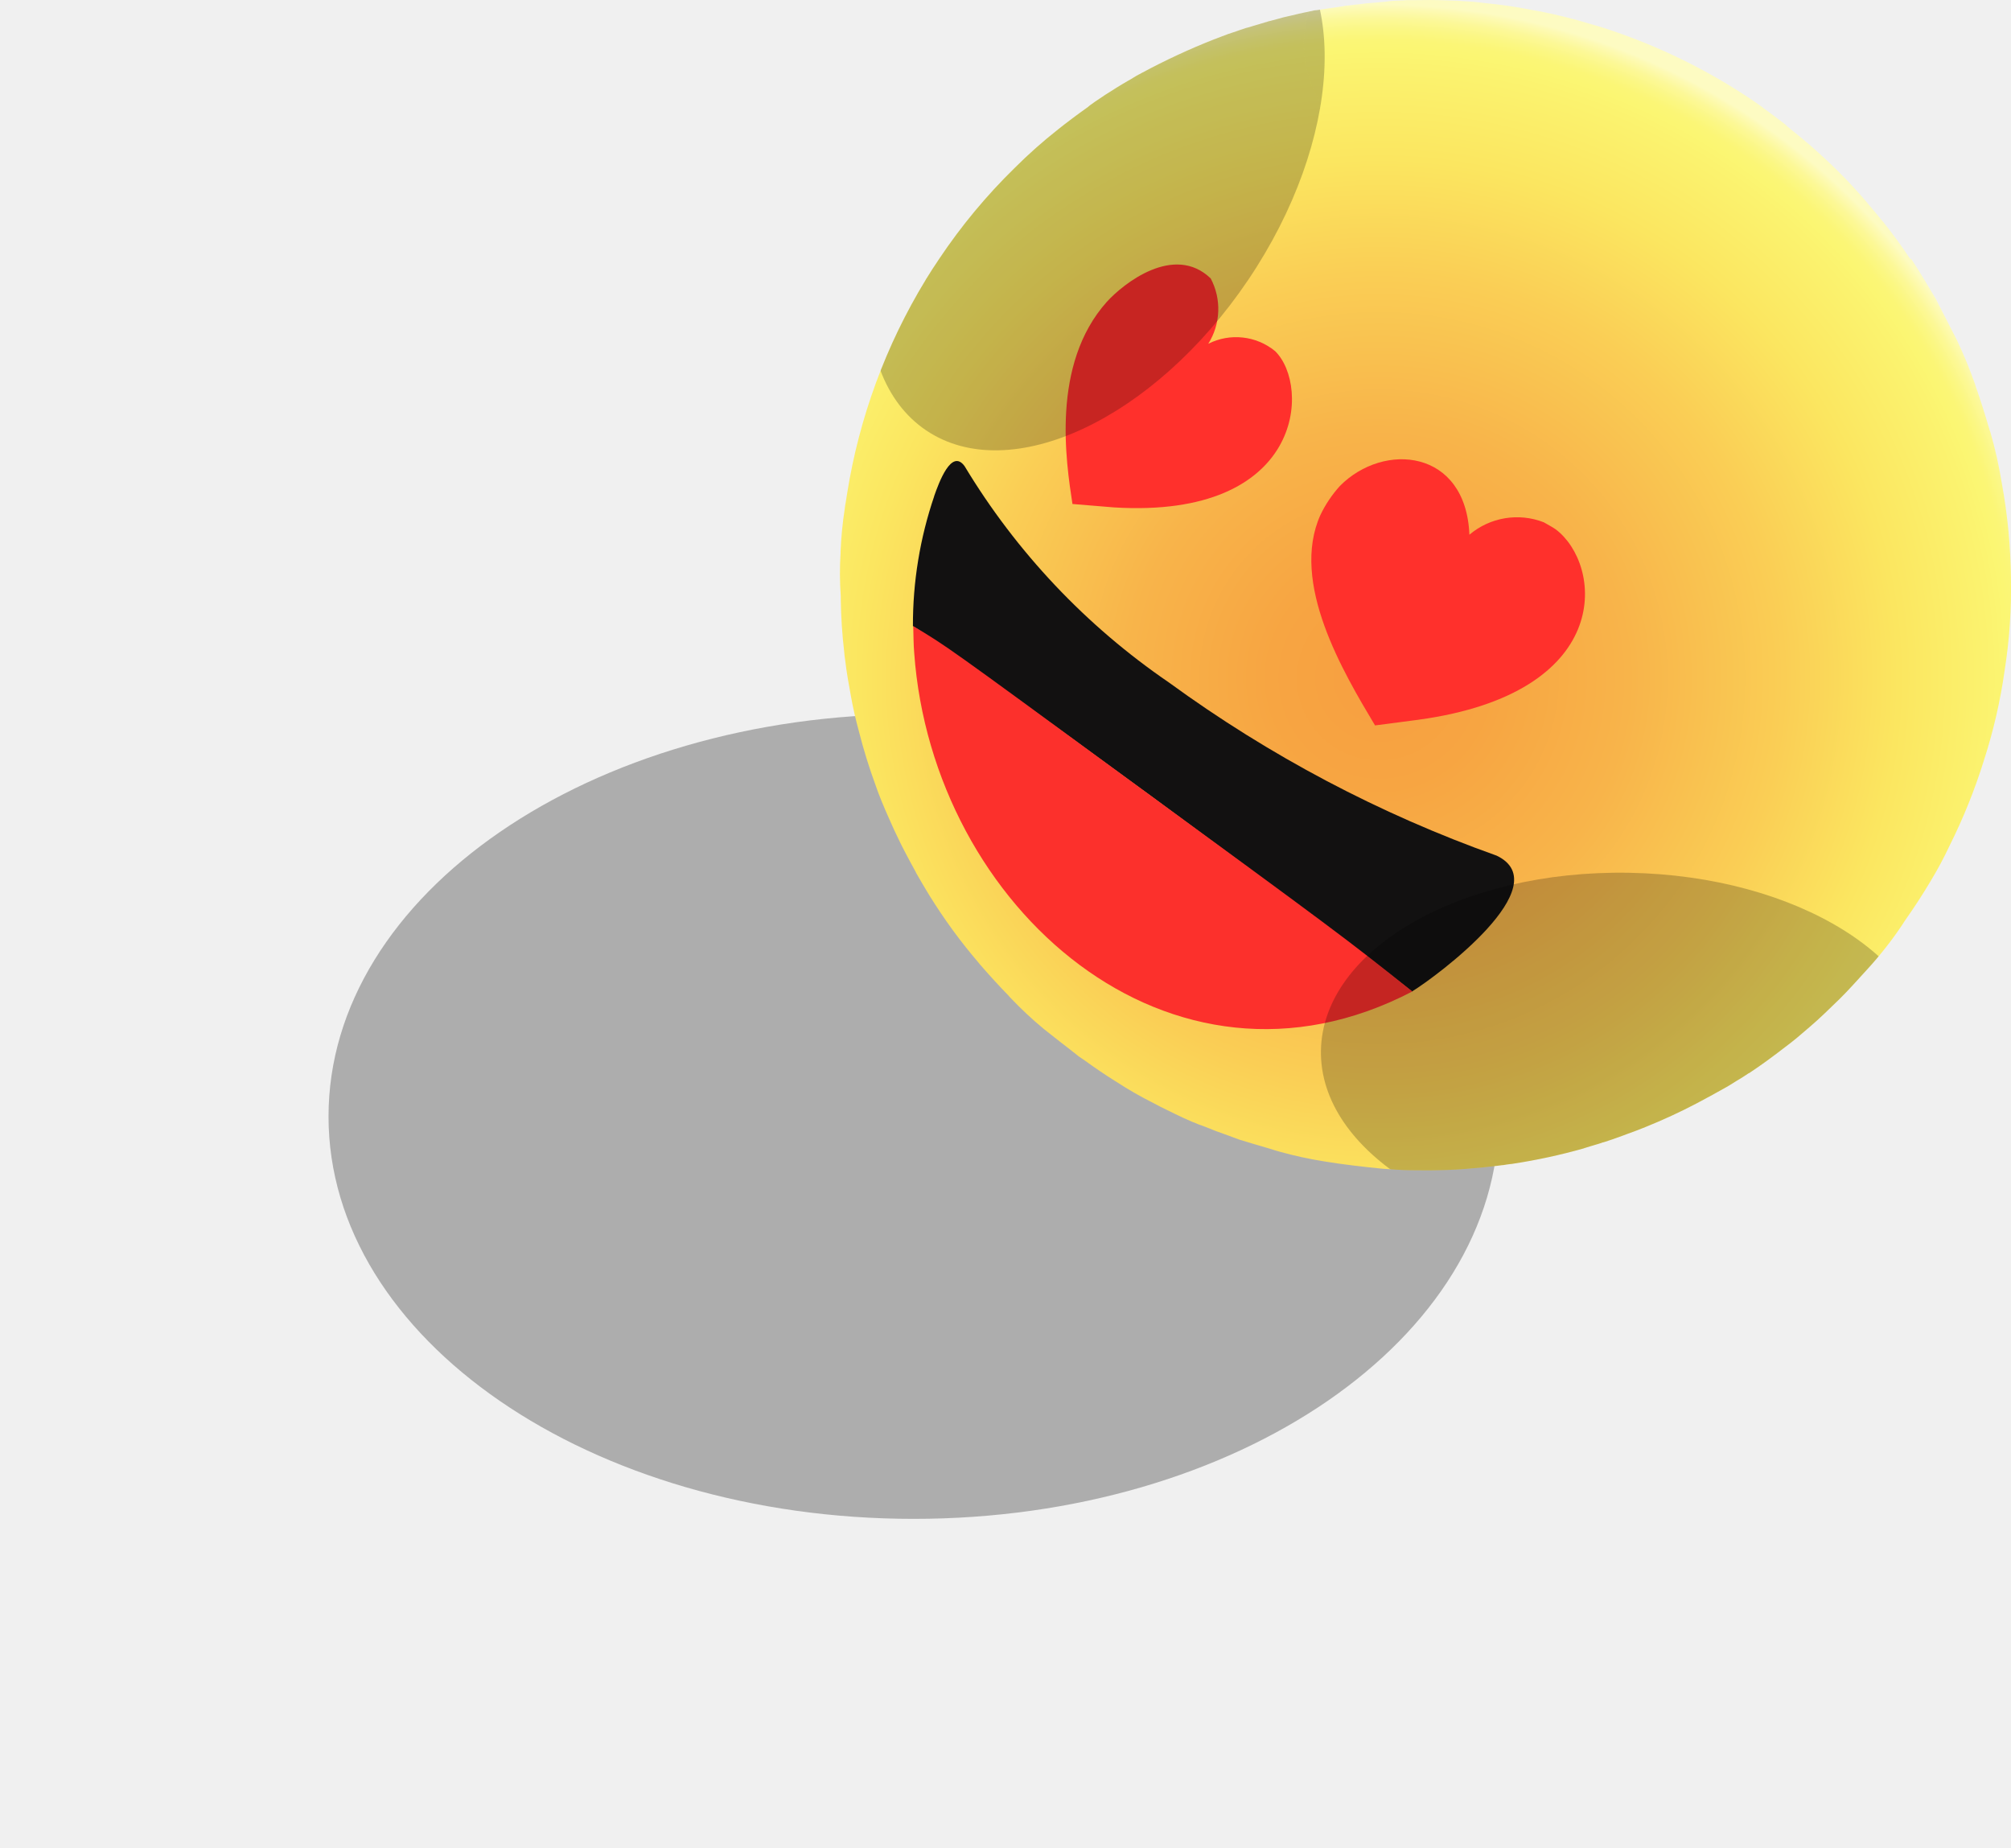
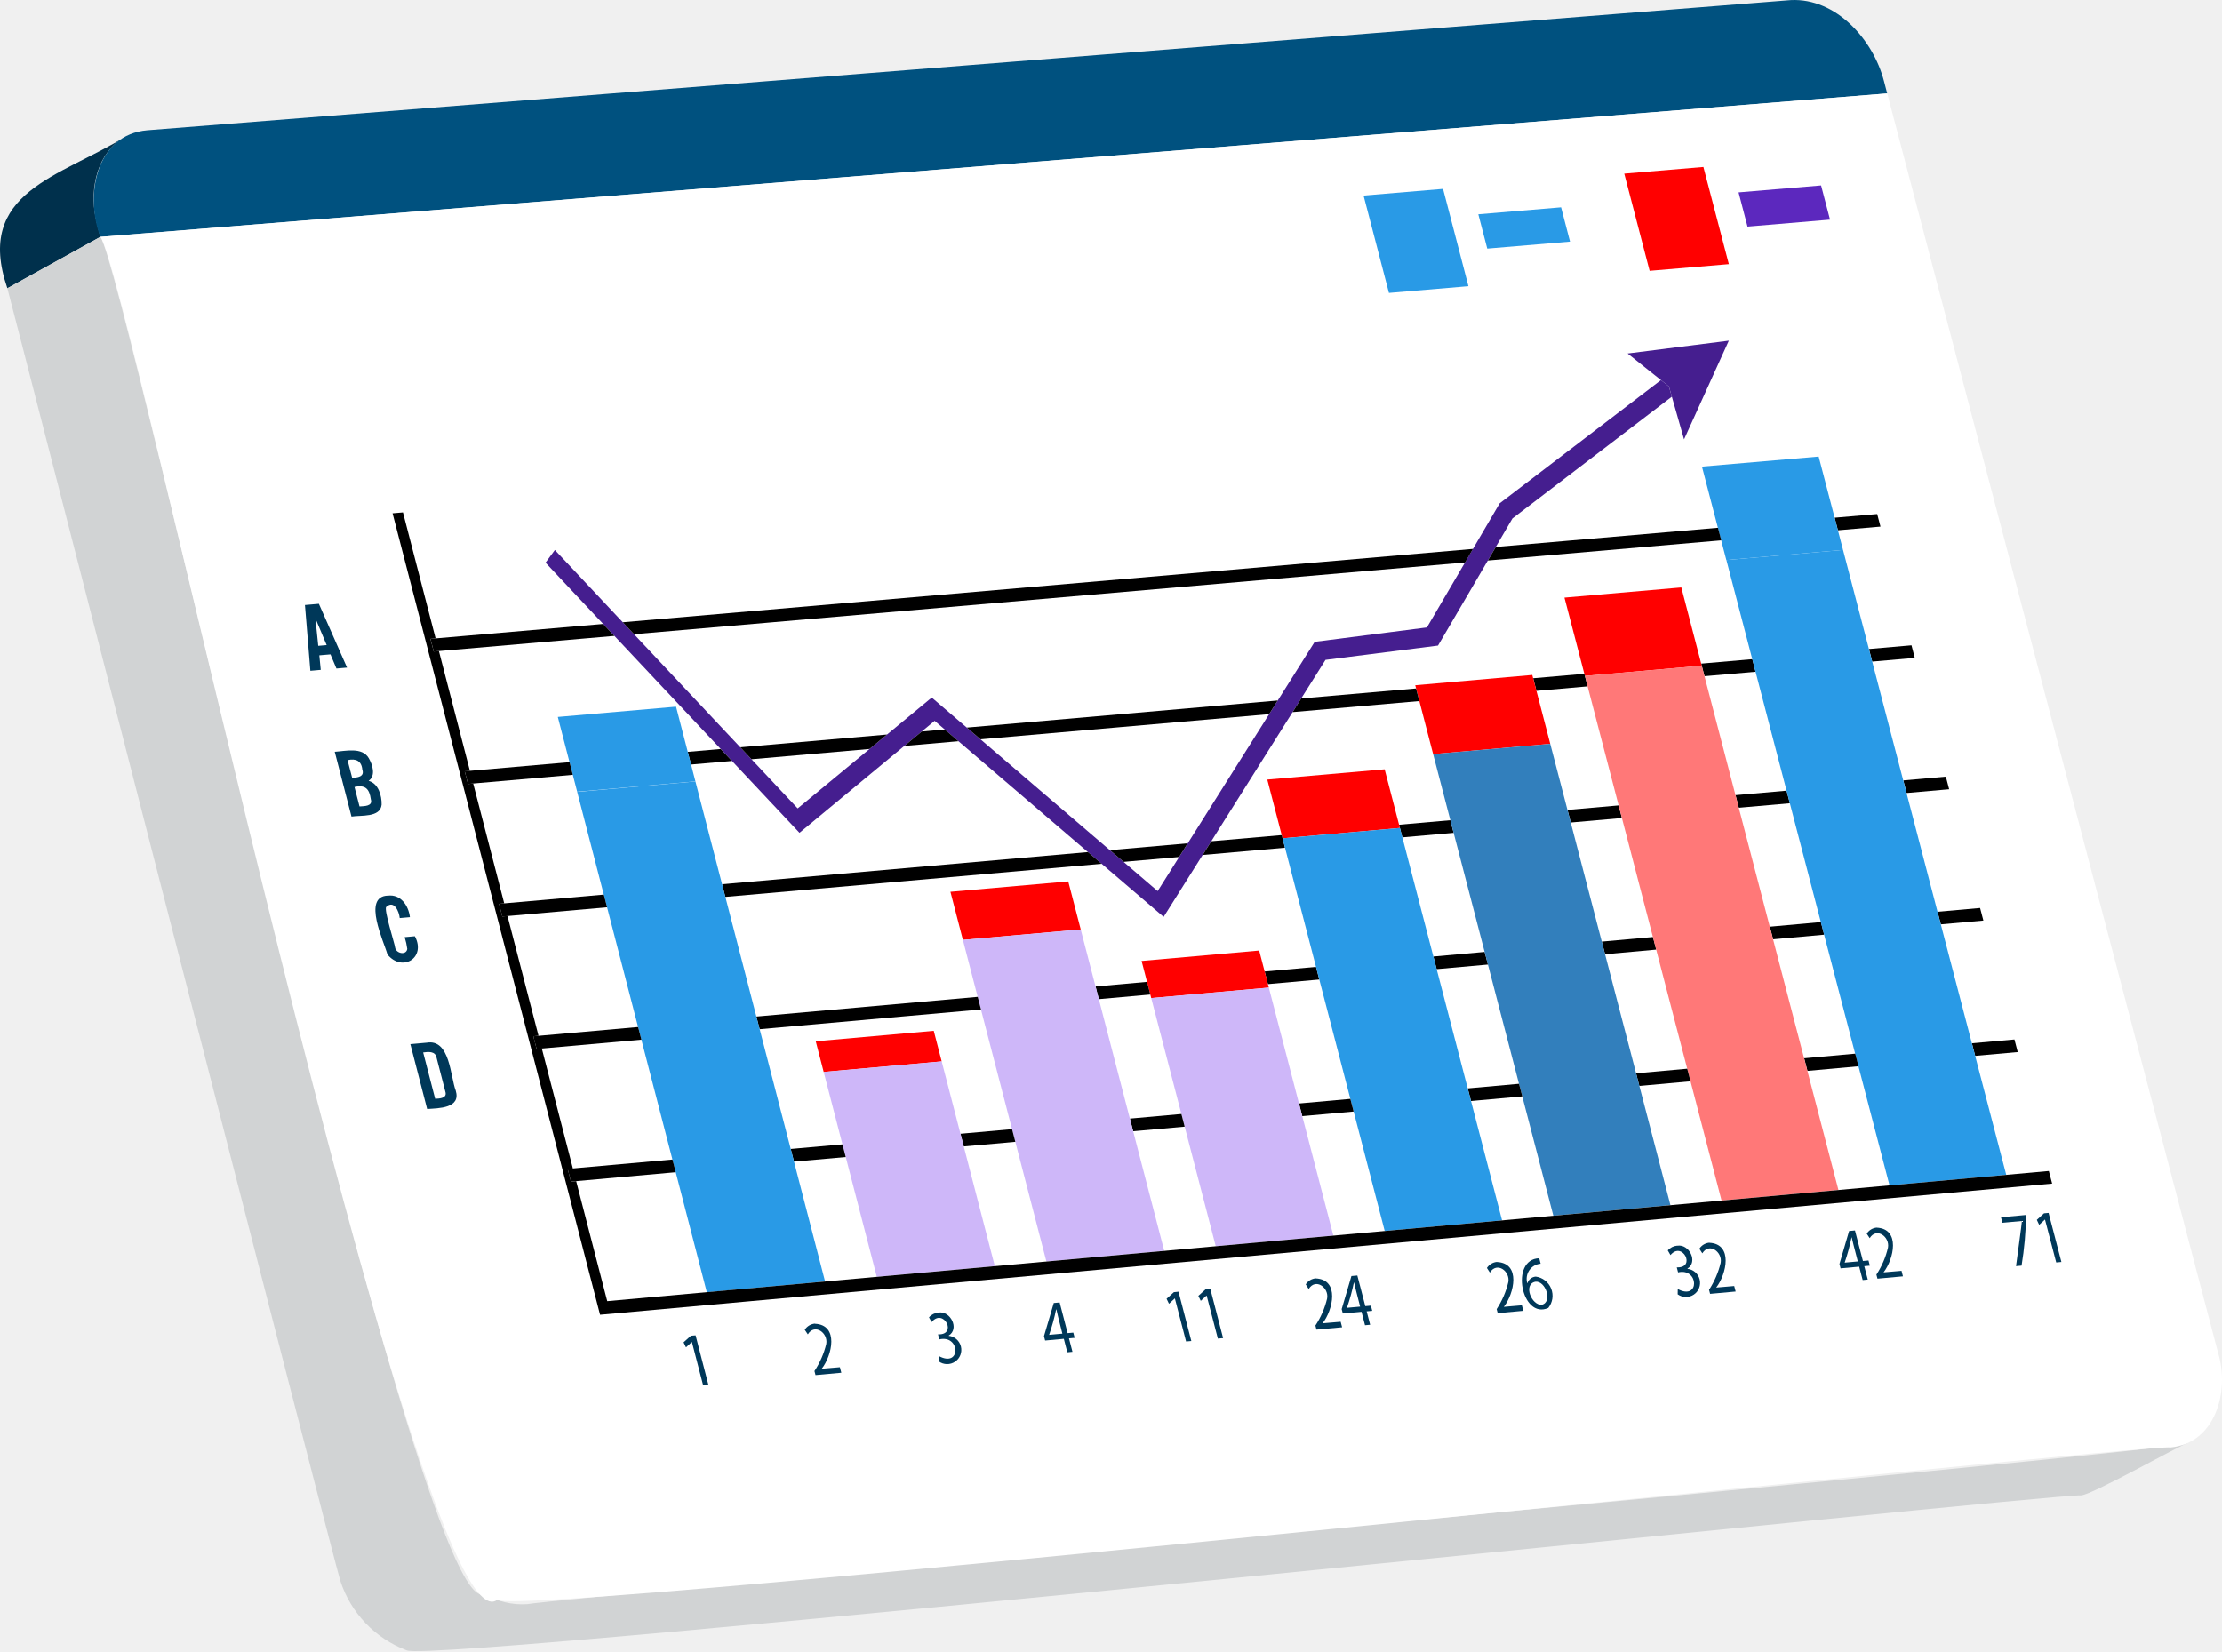
- <svg xmlns="http://www.w3.org/2000/svg" xmlns:xlink="http://www.w3.org/1999/xlink" width="82.478" height="75.758" viewBox="0 0 82.478 75.758">
+ <svg xmlns="http://www.w3.org/2000/svg" id="Grupo_873151" data-name="Grupo 873151" width="144.667" height="107.518" viewBox="0 0 144.667 107.518">
  <defs>
-     <radialGradient id="radial-gradient" cx="0.471" cy="0.58" r="0.575" gradientTransform="matrix(-0.999, -0.004, -0.004, 1, 0.933, 0.001)" gradientUnits="objectBoundingBox">
-       <stop offset="0" stop-color="#f79f40" />
-       <stop offset="0.163" stop-color="#f7a542" />
-       <stop offset="0.371" stop-color="#f8b44a" />
-       <stop offset="0.601" stop-color="#face55" />
-       <stop offset="0.771" stop-color="#fbe660" />
-       <stop offset="0.91" stop-color="#fbf36f" />
-       <stop offset="0.932" stop-color="#fbf672" />
-       <stop offset="0.947" stop-color="#fbf676" />
-       <stop offset="0.962" stop-color="#fbf783" />
-       <stop offset="0.978" stop-color="#fcf897" />
-       <stop offset="0.994" stop-color="#fdfab4" />
-       <stop offset="1" stop-color="#fdfbc2" />
-     </radialGradient>
    <clipPath id="clip-path">
-       <path id="Trazado_116496" data-name="Trazado 116496" d="M52.65,29.84v-.06c0-.11-.03-.77-.15-1.75-.01-.09-.02-.17-.03-.26-.02-.12-.04-.25-.06-.38a23.894,23.894,0,0,0-3.15-8.77c0-.01-.01-.01-.01-.02-.17-.29-.35-.57-.54-.85h0a23.353,23.353,0,0,0-3.06-3.74,20.449,20.449,0,0,0-1.77-1.6c-.39-.32-.78-.62-1.19-.91a.265.265,0,0,1-.06-.05l-.05-.04-.21-.15c-.26-.18-.55-.37-.86-.57h0c-.01-.01-.02-.01-.03-.02-.15-.09-.3-.19-.47-.28-.07-.04-.15-.09-.22-.13s-.12-.07-.19-.11a1.092,1.092,0,0,0-.15-.08,25.413,25.413,0,0,0-2.93-1.4c-.26-.11-.47-.18-.58-.23l-.18-.07-.18-.07c-.01,0-.02-.01-.03-.01l-.04-.01-.3-.1-.04-.01c-.01,0-.03-.01-.04-.01l-.2-.07a2.759,2.759,0,0,0-.27-.08l-.23-.07c-.04-.01-.09-.03-.13-.04-.01,0-.03-.01-.04-.01s-.03-.01-.05-.01a.636.636,0,0,1-.07-.02l-.26-.07-.22-.06c-.07-.02-.14-.03-.21-.05h-.01l-.13-.03-.25-.06-.18-.04a2.049,2.049,0,0,0-.24-.05c-.01,0-.03-.01-.04-.01-.06-.01-.12-.03-.18-.04l-.11-.02-.13-.03h-.02l-.04-.01c-.02,0-.05-.01-.07-.01a1.766,1.766,0,0,1-.2-.04.6.6,0,0,0-.12-.02h0a2.068,2.068,0,0,1-.22-.04l-.19-.03c-.03-.01-.07-.01-.11-.02a.985.985,0,0,0-.17-.02,1,1,0,0,0-.16-.02l-.27-.03-.25-.03c-.03,0-.05-.01-.08-.01h-.02a1.641,1.641,0,0,0-.23-.02l-.34-.03c-.08-.01-.16-.01-.23-.02-.09-.01-.17-.01-.26-.02s-.18-.01-.27-.02A.97.97,0,0,1,29.76,7h-.37c-.48-.01-.96-.01-1.45,0-.11,0-.21,0-.31.01s-.22.01-.32.02c-.07,0-.13.01-.19.01-.16.01-.31.02-.46.04-.05,0-.11.01-.16.01-.22.02-.43.04-.64.07-.1.01-.2.02-.3.04h-.01c-.02,0-.04.01-.06.01q-.24.03-.45.06c-.11.02-.23.04-.34.05-.26.04-.47.08-.61.11-.7.14-1.38.3-2.06.5-.41.11-.77.22-1.21.38a24.021,24.021,0,0,0-5.31,2.61h0c-.17.11-.33.22-.49.33a.265.265,0,0,0-.06.05c-.28.2-.56.4-.84.61a.423.423,0,0,1-.07.05l-.02.02-.02.02c-.01.01-.02.02-.03.02s-.02.01-.03.02c-.08.06-.15.12-.23.18-.15.12-.3.24-.44.36-.08.07-.16.13-.24.2-.16.14-.32.27-.46.4l-.02.02-.02.02c-.03.03-.07.06-.1.09-.75.69-1.21,1.19-1.24,1.22-.23.25-.46.51-.69.77-.16.19-.33.38-.5.59-.01.01-.02.03-.04.04l-.03.03c-.34.42-.69.89-1.08,1.46l-.01.01-.01.01c-.01.01-.01.02-.02.02-.18.26-.36.55-.54.86-.16.26-.32.52-.46.75l-.46.88c-.15.29-.29.56-.42.82a16.758,16.758,0,0,0-.76,1.82h0v.01c-.22.6-.42,1.23-.6,1.84l-.01.02a.037.037,0,0,1-.01.03,17.968,17.968,0,0,0-.5,2.13,23.506,23.506,0,0,0-.17,7.66,22.794,22.794,0,0,0,.82,3.68,23.944,23.944,0,0,0,1.38,3.51,15.311,15.311,0,0,0,.75,1.42c.32.56.68,1.11,1.06,1.66.04.07.09.13.13.2a16,16,0,0,0,1.39,1.8c.34.37.78.88,1.14,1.24s.83.82,1.22,1.15h0c.42.37.6.53.99.83q.72.585,1.47,1.08h.01c.16.11.32.22.49.32.19.12.38.24.55.34.09.05.22.13.36.21a.573.573,0,0,1,.07.04c.15.09.33.18.52.29.04.02.09.05.13.07a22.789,22.789,0,0,0,2.12,1c.18.07.42.17.7.28l.24.09.42.15.3.1.11.03c.01,0,.01,0,.02.01l.16.05a2.759,2.759,0,0,0,.27.08l.26.08c.01,0,.02,0,.02.01a22.1,22.1,0,0,0,2.96.66l.09.01c.08.01.17.03.27.04h.03l.23.03.53.06c.24.03.56.05.79.07s.49.03.74.04h.02c.13.01.25.01.37.01.33.01.77,0,1.1.01s.79-.03,1.13-.05c.72-.06,1.68-.17,2.39-.28a18.747,18.747,0,0,0,1.84-.38c.14-.04.28-.08.43-.12.43-.12.87-.25,1.24-.36l.43-.16c.35-.12.69-.25,1.03-.38l.17-.06c.4-.15.89-.38,1.32-.59.19-.09.37-.18.55-.28a15.71,15.71,0,0,0,1.56-.88c.02-.01.03-.02.05-.03.41-.26.82-.52,1.22-.81.09-.06.18-.12.26-.17l.44-.34c.12-.09.23-.18.35-.27l.66-.52a14.289,14.289,0,0,0,1.37-1.26l.03-.03.07-.07c.35-.35.74-.77,1.2-1.29a.138.138,0,0,0,.03-.04h0a20.958,20.958,0,0,0,2.02-2.71c.01-.01.01-.02.02-.03.19-.3.38-.61.57-.95v-.01h0c.08-.14.16-.29.24-.44.11-.2.22-.41.31-.59l.09-.18c.16-.32.31-.65.47-.99.21-.47.41-.94.56-1.36h0c.26-.7.5-1.44.71-2.23.13-.48.25-.96.33-1.41.1-.48.18-.98.25-1.5.02-.12.03-.23.05-.34.08-.69.14-1.41.16-2.14v-.13C52.68,31.04,52.68,30.45,52.65,29.84Z" transform="translate(-4.654 -6.992)" />
-     </clipPath>
-     <linearGradient id="linear-gradient" x1="-0.166" y1="-323.933" x2="-1.166" y2="-323.933" gradientUnits="objectBoundingBox">
-       <stop offset="0" stop-color="#19b79c" />
-       <stop offset="0.405" stop-color="#1dbb9e" />
-       <stop offset="0.825" stop-color="#2ac8a3" />
-       <stop offset="0.997" stop-color="#31cfa6" />
-     </linearGradient>
-     <linearGradient id="linear-gradient-2" x1="-2.106" y1="-363.238" x2="-3.08" y2="-363.238" xlink:href="#linear-gradient" />
-     <clipPath id="clip-path-2">
-       <path id="Trazado_116504" data-name="Trazado 116504" d="M4.652,29.65v-.06a15.757,15.757,0,0,1,.17-1.74,2.335,2.335,0,0,1,.04-.26c.02-.12.04-.25.06-.38a24.088,24.088,0,0,1,3.22-8.75c0-.01.01-.01.01-.02.18-.29.36-.57.55-.85h0a23.39,23.39,0,0,1,3.09-3.72,20.134,20.134,0,0,1,1.78-1.58q.585-.465,1.2-.9a.265.265,0,0,0,.06-.05l.05-.04.21-.15c.26-.18.55-.37.86-.56h0c.01-.01.02-.01.03-.02.15-.09.31-.19.47-.28a2.53,2.53,0,0,0,.22-.13c.06-.04.12-.07.19-.11.05-.03.1-.05.15-.08a27.308,27.308,0,0,1,2.95-1.37c.26-.1.47-.18.58-.22l.18-.06.18-.06c.01,0,.02-.01.03-.01l.05-.02.3-.1.04-.01c.01,0,.03-.01.04-.01l.2-.06c.08-.02.19-.06.27-.08l.23-.07a.647.647,0,0,0,.13-.04c.01,0,.03-.01.04-.01s.03-.01.05-.01a.637.637,0,0,0,.07-.02l.26-.07.22-.06c.07-.02.14-.03.21-.05h.01l.13-.03c.08-.02.18-.04.25-.06l.18-.04c.08-.02.16-.03.24-.05.01,0,.03-.01.04-.01a1.163,1.163,0,0,0,.18-.04l.11-.01.13-.02h.02l.04-.01c.02,0,.05-.01.07-.01l.2-.03c.04-.01.09-.01.13-.02h0l.22-.03.19-.03a.516.516,0,0,0,.11-.02.985.985,0,0,1,.17-.02c.06-.01.11-.01.16-.02l.27-.03.25-.03c.03,0,.05-.01.08-.01h.02c.07-.01.15-.01.23-.02l.34-.03c.08-.01.16-.01.23-.02a1.569,1.569,0,0,1,.24-.03,2.437,2.437,0,0,1,.27-.01.86.86,0,0,1,.16-.01l.15-.01h.24c.49-.01.97-.01,1.45.01.11,0,.21.01.31.01s.22.01.32.02c.07,0,.13.01.19.01.16.01.31.02.46.04.05.01.11.01.16.02.22.02.43.05.64.07.1.01.2.03.3.04h.01c.02,0,.04.01.06.01.16.02.31.05.45.07l.34.06c.26.05.47.09.6.11.69.14,1.38.31,2.06.52.41.11.76.23,1.21.39a24.178,24.178,0,0,1,5.28,2.65h0c.16.11.33.22.49.34a.265.265,0,0,1,.06.05c.28.2.56.41.83.62a.424.424,0,0,0,.07.05l.02.02.02.02.03.03c.01.01.02.01.02.02.08.06.15.12.22.18.15.12.3.24.44.36.08.07.16.14.24.2.16.14.31.28.46.41l.02.02.02.02c.03.03.07.06.1.09.75.69,1.2,1.2,1.23,1.23.23.25.46.51.68.78.16.19.32.38.49.59.01.01.02.03.04.04l.02.03c.33.42.69.89,1.07,1.47l.04.01.01.01c.01.01.01.02.02.02.17.26.36.56.54.86.16.26.31.53.45.75l.45.88c.15.29.29.56.42.82a18.431,18.431,0,0,1,.75,1.83h0v.01c.21.6.41,1.23.59,1.85l.01.02a.037.037,0,0,0,.01.03,17.59,17.59,0,0,1,.48,2.14,22.71,22.71,0,0,1,.37,3.87,21.465,21.465,0,0,1-.26,3.8,21.96,21.96,0,0,1-.85,3.68,23.286,23.286,0,0,1-1.41,3.5,15.244,15.244,0,0,1-.76,1.42c-.33.56-.69,1.11-1.07,1.65-.04.07-.09.13-.13.2a15.2,15.2,0,0,1-1.41,1.79c-.34.37-.79.88-1.15,1.23s-.84.82-1.22,1.14h0c-.43.37-.6.52-1,.82-.49.38-.98.74-1.48,1.07H41.9c-.16.11-.32.21-.49.31-.19.12-.38.24-.55.33-.09.05-.22.12-.36.2a.574.574,0,0,0-.07.04c-.15.08-.33.18-.52.28-.04.02-.09.05-.13.07a23.108,23.108,0,0,1-2.12.98c-.18.07-.42.17-.71.27l-.24.09-.42.15-.3.1-.11.03c-.01,0-.01,0-.02.01l-.16.05c-.08.02-.19.06-.27.08l-.26.08c-.01,0-.02,0-.02.01a23.962,23.962,0,0,1-2.96.64l-.09.01c-.08.01-.17.02-.27.04H31.8l-.23.03-.53.06c-.24.02-.56.05-.79.07s-.49.03-.74.04h-.02c-.13,0-.25.01-.37.01-.33.01-.77,0-1.1,0s-.79-.04-1.13-.06c-.72-.07-1.68-.18-2.39-.3a16.281,16.281,0,0,1-1.84-.4c-.14-.04-.28-.08-.43-.13-.43-.12-.87-.26-1.24-.37l-.43-.16c-.35-.12-.69-.25-1.03-.39l-.17-.06c-.4-.15-.88-.38-1.32-.6-.19-.09-.37-.18-.55-.28a15.612,15.612,0,0,1-1.55-.89.219.219,0,0,0-.05-.03c-.41-.26-.81-.53-1.21-.82-.09-.06-.17-.12-.25-.17L14,49.97c-.12-.09-.23-.18-.35-.27l-.66-.52a15.233,15.233,0,0,1-1.36-1.27l-.03-.03-.06-.07c-.34-.35-.74-.78-1.19-1.3a.138.138,0,0,1-.03-.04h0a21.889,21.889,0,0,1-2-2.73c-.01-.01-.01-.02-.02-.03-.18-.3-.37-.61-.56-.95v-.01h0c-.08-.14-.16-.29-.24-.44-.11-.21-.22-.41-.31-.59l-.09-.18c-.16-.32-.31-.65-.46-.99-.21-.47-.41-.95-.55-1.36h0a22.441,22.441,0,0,1-.69-2.23c-.13-.48-.24-.96-.32-1.41-.09-.49-.18-.98-.24-1.5-.02-.12-.03-.23-.04-.34a21.166,21.166,0,0,1-.14-2.14v-.13A13.347,13.347,0,0,1,4.652,29.65Z" transform="translate(-4.627 -6.983)" fill="url(#radial-gradient)" />
+       <rect id="Rectángulo_66807" data-name="Rectángulo 66807" width="144.667" height="107.518" fill="none" />
    </clipPath>
  </defs>
-   <g id="Grupo_157926" data-name="Grupo 157926" transform="translate(13.474)">
-     <ellipse id="Elipse_4737" data-name="Elipse 4737" cx="24" cy="16.5" rx="24" ry="16.5" transform="translate(0 29.284)" fill="#0b0b0b" opacity="0.292" style="mix-blend-mode: multiply;isolation: isolate" />
-     <path id="Trazado_116493" data-name="Trazado 116493" d="M4.652,29.65v-.06a15.757,15.757,0,0,1,.17-1.74,2.335,2.335,0,0,1,.04-.26c.02-.12.04-.25.06-.38a24.088,24.088,0,0,1,3.22-8.75c0-.01.01-.01.01-.02.18-.29.36-.57.55-.85h0a23.39,23.39,0,0,1,3.09-3.72,20.134,20.134,0,0,1,1.78-1.58q.585-.465,1.2-.9a.265.265,0,0,0,.06-.05l.05-.04.21-.15c.26-.18.55-.37.86-.56h0c.01-.01.02-.01.03-.02.15-.09.31-.19.47-.28a2.53,2.53,0,0,0,.22-.13c.06-.04.12-.07.19-.11.05-.03.1-.05.15-.08a27.308,27.308,0,0,1,2.95-1.37c.26-.1.47-.18.58-.22l.18-.06.18-.06c.01,0,.02-.01.03-.01l.05-.02.3-.1.04-.01c.01,0,.03-.01.04-.01l.2-.06c.08-.02.19-.06.27-.08l.23-.07a.647.647,0,0,0,.13-.04c.01,0,.03-.01.04-.01s.03-.01.05-.01a.637.637,0,0,0,.07-.02l.26-.07.22-.06c.07-.02.14-.03.21-.05h.01l.13-.03c.08-.02.18-.04.25-.06l.18-.04c.08-.02.16-.03.24-.05.01,0,.03-.01.04-.01a1.163,1.163,0,0,0,.18-.04l.11-.01.13-.02h.02l.04-.01c.02,0,.05-.01.07-.01l.2-.03c.04-.01.09-.01.13-.02h0l.22-.03.19-.03a.516.516,0,0,0,.11-.02.985.985,0,0,1,.17-.02c.06-.01.11-.01.16-.02l.27-.03.25-.03c.03,0,.05-.01.08-.01h.02c.07-.01.15-.01.23-.02l.34-.03c.08-.01.16-.01.23-.02a1.569,1.569,0,0,1,.24-.03,2.437,2.437,0,0,1,.27-.01.86.86,0,0,1,.16-.01l.15-.01h.24c.49-.01.97-.01,1.45.01.11,0,.21.01.31.01s.22.01.32.02c.07,0,.13.01.19.01.16.01.31.02.46.04.05.01.11.01.16.02.22.02.43.05.64.07.1.01.2.03.3.04h.01c.02,0,.04.01.06.01.16.02.31.05.45.07l.34.06c.26.05.47.09.6.11.69.14,1.38.31,2.06.52.41.11.76.23,1.21.39a24.178,24.178,0,0,1,5.28,2.65h0c.16.11.33.22.49.34a.265.265,0,0,1,.06.05c.28.2.56.41.83.62a.424.424,0,0,0,.07.05l.02.02.02.02.03.03c.01.01.02.01.02.02.08.06.15.12.22.18.15.12.3.24.44.36.08.07.16.14.24.2.16.14.31.28.46.41l.02.02.02.02c.03.03.07.06.1.09.75.69,1.2,1.2,1.23,1.23.23.25.46.51.68.78.16.19.32.38.49.59.01.01.02.03.04.04l.02.03c.33.42.69.89,1.07,1.47l.04.01.01.01c.01.01.01.02.02.02.17.26.36.56.54.86.16.26.31.53.45.75l.45.88c.15.29.29.56.42.82a18.431,18.431,0,0,1,.75,1.83h0v.01c.21.6.41,1.23.59,1.85l.01.02a.037.037,0,0,0,.01.03,17.59,17.59,0,0,1,.48,2.14,22.71,22.71,0,0,1,.37,3.87,21.465,21.465,0,0,1-.26,3.8,21.96,21.96,0,0,1-.85,3.68,23.286,23.286,0,0,1-1.41,3.5,15.244,15.244,0,0,1-.76,1.42c-.33.56-.69,1.11-1.07,1.65-.04.07-.09.13-.13.2a15.2,15.2,0,0,1-1.41,1.79c-.34.37-.79.88-1.15,1.23s-.84.82-1.22,1.14h0c-.43.37-.6.52-1,.82-.49.38-.98.74-1.48,1.07H41.9c-.16.11-.32.21-.49.31-.19.12-.38.24-.55.33-.09.05-.22.12-.36.2a.574.574,0,0,0-.07.04c-.15.08-.33.18-.52.28-.04.02-.09.05-.13.07a23.108,23.108,0,0,1-2.12.98c-.18.07-.42.17-.71.27l-.24.09-.42.15-.3.1-.11.03c-.01,0-.01,0-.02.01l-.16.05c-.08.02-.19.06-.27.08l-.26.08c-.01,0-.02,0-.02.01a23.962,23.962,0,0,1-2.96.64l-.09.01c-.08.01-.17.02-.27.04H31.8l-.23.03-.53.06c-.24.02-.56.05-.79.07s-.49.03-.74.04h-.02c-.13,0-.25.01-.37.01-.33.01-.77,0-1.1,0s-.79-.04-1.13-.06c-.72-.07-1.68-.18-2.39-.3a16.281,16.281,0,0,1-1.84-.4c-.14-.04-.28-.08-.43-.13-.43-.12-.87-.26-1.24-.37l-.43-.16c-.35-.12-.69-.25-1.03-.39l-.17-.06c-.4-.15-.88-.38-1.32-.6-.19-.09-.37-.18-.55-.28a15.612,15.612,0,0,1-1.55-.89.219.219,0,0,0-.05-.03c-.41-.26-.81-.53-1.21-.82-.09-.06-.17-.12-.25-.17L14,49.97c-.12-.09-.23-.18-.35-.27l-.66-.52a15.233,15.233,0,0,1-1.36-1.27l-.03-.03-.06-.07c-.34-.35-.74-.78-1.19-1.3a.138.138,0,0,1-.03-.04h0a21.889,21.889,0,0,1-2-2.73c-.01-.01-.01-.02-.02-.03-.18-.3-.37-.61-.56-.95v-.01h0c-.08-.14-.16-.29-.24-.44-.11-.21-.22-.41-.31-.59l-.09-.18c-.16-.32-.31-.65-.46-.99-.21-.47-.41-.95-.55-1.36h0a22.441,22.441,0,0,1-.69-2.23c-.13-.48-.24-.96-.32-1.41-.09-.49-.18-.98-.24-1.5-.02-.12-.03-.23-.04-.34a21.166,21.166,0,0,1-.14-2.14v-.13A13.347,13.347,0,0,1,4.652,29.65Z" transform="translate(16.349 -6.983)" fill="url(#radial-gradient)" />
-     <g id="Grupo_86225" data-name="Grupo 86225" transform="translate(20.955 0.009)" clip-path="url(#clip-path)">
-       <path id="Trazado_116494" data-name="Trazado 116494" d="M50.67,21.64a4.37,4.37,0,0,1,.18-.46C50.8,21.33,50.74,21.48,50.67,21.64Z" transform="translate(-48.844 -6.992)" fill="url(#linear-gradient)" />
-       <path id="Trazado_116495" data-name="Trazado 116495" d="M4.7,34.92c.03-.14.05-.28.08-.41C4.75,34.65,4.73,34.79,4.7,34.92Z" transform="translate(43.196 -6.992)" fill="url(#linear-gradient-2)" />
+   <g id="Grupo_873148" data-name="Grupo 873148">
+     <g id="Grupo_873147" data-name="Grupo 873147" clip-path="url(#clip-path)">
+       <path id="Trazado_199848" data-name="Trazado 199848" d="M6.22,23.638c-.384-1.9.107-4.231,1.914-5.238C3.956,21-1.686,21.967.479,28.259l6.054-3.346c-.079-.318-.257-.96-.312-1.275" transform="translate(0 -9.486)" fill="#00304c" />
+       <path id="Trazado_199849" data-name="Trazado 199849" d="M129.164,5.291c-.707-2.719-3.12-5.432-6.071-5.285L16.1,8.48c-3.352.273-4.091,4.242-3.07,6.947l116.34-9.343Z" transform="translate(-6.5 0)" fill="#00517f" />
+       <path id="Trazado_199850" data-name="Trazado 199850" d="M142.941,110.381c-.82.321-6.293,3.417-6.95,3.413-1.959-.125-107.218,10.965-109.006,10.091a7.219,7.219,0,0,1-4.319-4.524C22.409,118.69,1.2,35.891.989,35.189l6.054-3.347c1.551,1.9,20.8,90.77,25.009,88.365a4.771,4.771,0,0,0,2.793.669c1.367-.326,106.8-9.824,108.1-10.495" transform="translate(-0.51 -16.417)" fill="#d1d3d4" />
+       <path id="Trazado_199851" data-name="Trazado 199851" d="M129.825,12.559,151.373,94.6c.749,2.5-.194,5.85-3.093,6.129-1.953-.261-107.216,11.1-108.957,9.927C34.178,114.527,15.171,23.591,13.485,21.9Z" transform="translate(-6.952 -6.475)" fill="#fff" />
    </g>
-     <path id="Trazado_116497" data-name="Trazado 116497" d="M25.873,27.33A16.375,16.375,0,0,0,25,32.66c2.26,1.39,16.97,12.2,20.47,14.98,1.03-.63,6.02-4.35,3.47-5.57a52.925,52.925,0,0,1-13.44-7.1,28.664,28.664,0,0,1-8.38-8.87c-.54-.75-1.06.69-1.25,1.23" transform="translate(-1.032 -6.983)" fill="#121111" />
-     <path id="Trazado_116499" data-name="Trazado 116499" d="M29.22,33.76c.75,10.43,10.52,19.05,20.43,13.88-2.65-2.12-3.33-2.62-11.66-8.71-7.45-5.46-7.45-5.46-8.81-6.27.01.33.01.77.04,1.1" transform="translate(-5.199 -6.983)" fill="#fc302c" />
-     <g id="Grupo_86231" data-name="Grupo 86231" transform="translate(40.307 18.833)">
-       <path id="Trazado_116501" data-name="Trazado 116501" d="M22.473,28.1c-1.25,2.78.93,6.44,2.24,8.63.65-.09,1.52-.19,2.17-.29,7.67-1.22,7.14-6.32,5.24-7.75-.14-.1-.34-.2-.49-.29a3.024,3.024,0,0,0-3.05.51c-.14-3.51-3.51-3.82-5.31-2a4.969,4.969,0,0,0-.8,1.19" transform="translate(-22.099 -25.816)" fill="#ff302c" />
-     </g>
-     <g id="Grupo_86232" data-name="Grupo 86232" transform="translate(30.232 10.846)">
-       <path id="Trazado_116503" data-name="Trazado 116503" d="M35.806,19.36c-2.3,2.57-1.67,6.58-1.41,8.29.51.04,1.19.1,1.7.14,7.78.48,8.08-4.98,6.61-6.41a2.529,2.529,0,0,0-2.74-.3,2.679,2.679,0,0,0,.1-2.68c-1.5-1.44-3.58.21-4.26.96" transform="translate(-34.117 -17.829)" fill="#ff302c" />
-     </g>
-     <g id="Enmascarar_grupo_59" data-name="Enmascarar grupo 59" transform="translate(20.976 0)" clip-path="url(#clip-path-2)">
-       <g id="Grupo_86233" data-name="Grupo 86233" transform="translate(-2.683 -7.272)" opacity="0.561" style="mix-blend-mode: multiply;isolation: isolate">
-         <g id="Grupo_86230" data-name="Grupo 86230" transform="translate(0)">
-           <ellipse id="Elipse_4734" data-name="Elipse 4734" cx="12.5" cy="7.5" rx="12.5" ry="7.5" transform="translate(21.707 1.557)" fill="#fff" opacity="0.743" />
-           <ellipse id="Elipse_4735" data-name="Elipse 4735" cx="12.5" cy="7.5" rx="12.5" ry="7.5" transform="translate(26.415 8.388) rotate(124)" opacity="0.387" />
-           <ellipse id="Elipse_4736" data-name="Elipse 4736" cx="12.5" cy="7.5" rx="12.5" ry="7.5" transform="matrix(-1, -0.017, 0.017, -1, 47.282, 58.274)" opacity="0.387" />
-         </g>
-       </g>
+   </g>
+   <path id="Trazado_199852" data-name="Trazado 199852" d="M239.033,24.922l.582,2.23-5.372.454-.583-2.231Z" transform="translate(-120.467 -12.849)" fill="#5c28be" />
+   <path id="Trazado_199853" data-name="Trazado 199853" d="M246.575,69.334l2.77-.239.214.818-2.77.239Z" transform="translate(-127.126 -35.623)" />
+   <path id="Trazado_199854" data-name="Trazado 199854" d="M251.184,86.986l2.77-.241.214.819-2.77.241Z" transform="translate(-129.502 -44.723)" />
+   <path id="Trazado_199855" data-name="Trazado 199855" d="M223.443,22.441,225.1,28.77l-5.158.437-1.652-6.332Z" transform="translate(-112.54 -11.57)" fill="red" />
+   <path id="Trazado_199856" data-name="Trazado 199856" d="M255.8,104.645l2.77-.244.214.819-2.77.244Z" transform="translate(-131.88 -53.826)" />
+   <path id="Trazado_199857" data-name="Trazado 199857" d="M260.406,122.3l2.77-.246.214.819-2.77.246Z" transform="translate(-134.257 -62.929)" />
+   <g id="Grupo_873150" data-name="Grupo 873150">
+     <g id="Grupo_873149" data-name="Grupo 873149" clip-path="url(#clip-path)">
+       <path id="Trazado_199858" data-name="Trazado 199858" d="M225.336,45.794l-2.916,6.427-.984-3.445-2.692-2.147Z" transform="translate(-112.777 -23.61)" fill="#451e8f" />
+       <path id="Trazado_199859" data-name="Trazado 199859" d="M236.345,61.371l1.587,6.079-7.6.657-1.587-6.083Z" transform="translate(-117.936 -31.641)" fill="#299ae6" />
+       <path id="Trazado_199860" data-name="Trazado 199860" d="M265.021,139.977l2.77-.248.214.82-2.77.248Z" transform="translate(-136.636 -72.04)" />
+       <path id="Trazado_199861" data-name="Trazado 199861" d="M274.515,163.043l.834,3.194-.338.031-.729-2.79h-.007l-.373.342-.153-.324.467-.426Z" transform="translate(-141.137 -84.06)" fill="#003859" />
+       <path id="Trazado_199862" data-name="Trazado 199862" d="M204.07,27.869l.582,2.234-5.389.455-.582-2.235Z" transform="translate(-102.433 -14.368)" fill="#299ae6" />
+       <path id="Trazado_199863" data-name="Trazado 199863" d="M228.676,89.034l-.035-.136,3.326-.289.214.819-3.326.29Z" transform="translate(-117.88 -45.684)" />
+       <path id="Trazado_199864" data-name="Trazado 199864" d="M270.567,163.317a22.431,22.431,0,0,1-.294,3.3l-.362.032c0-.012.4-2.927.384-2.938l-1.268.115-.094-.359Z" transform="translate(-138.654 -84.201)" fill="#003859" />
+       <path id="Trazado_199865" data-name="Trazado 199865" d="M233.466,107.395l-.214-.82,3.325-.292.214.82Z" transform="translate(-120.257 -54.796)" />
+       <path id="Trazado_199866" data-name="Trazado 199866" d="M238.077,125.07l-.214-.82,3.326-.3.214.82Z" transform="translate(-122.634 -63.907)" />
+       <path id="Trazado_199867" data-name="Trazado 199867" d="M239.621,73.919l10.625,40.695-7.6.685L232.026,74.576Z" transform="translate(-119.625 -38.11)" fill="#299ae6" />
+       <path id="Trazado_199868" data-name="Trazado 199868" d="M242.692,142.762l-.214-.821,3.326-.3.214.82Z" transform="translate(-125.014 -73.027)" />
+       <path id="Trazado_199869" data-name="Trazado 199869" d="M188.435,25.386l1.652,6.339-5.175.438-1.652-6.342Z" transform="translate(-94.483 -13.088)" fill="#299ae6" />
+       <path id="Trazado_199870" data-name="Trazado 199870" d="M217.869,78.962c.044.169,1.287,4.932,1.33,5.1l-7.61.663-1.33-5.1Z" transform="translate(-108.403 -40.71)" fill="red" />
+       <path id="Trazado_199871" data-name="Trazado 199871" d="M251.54,165.021c1.562.079,1.111,2.049.443,2.911l1.169-.1.093.359-1.659.151-.069-.264a5.441,5.441,0,0,0,.754-1.755c.127-.706-.745-1.347-1.191-.618l-.193-.295a.861.861,0,0,1,.653-.393" transform="translate(-129.349 -85.079)" fill="#003859" />
+       <path id="Trazado_199872" data-name="Trazado 199872" d="M145.937,51.093l.52.415.19.664L136.27,60.1c-1.061,1.809-3.75,6.41-4.847,8.281l-7.326.932L113.559,86.046,98.651,73.281l-8.8,7.29L73.316,62.979l.61-.824L89.734,78.983l8.728-7.217,14.708,12.6,10.224-16.228L130.7,67.2c1.283-2.189,3.468-5.92,4.737-8.085Z" transform="translate(-37.799 -26.342)" fill="#451e8f" />
+       <path id="Trazado_199873" data-name="Trazado 199873" d="M199.961,73.073l.517-.883,14.469-1.249.214.819Z" transform="translate(-103.093 -36.575)" />
+       <path id="Trazado_199874" data-name="Trazado 199874" d="M206.052,90.865l3.332-.29c.021.08.189.724.214.82l-3.332.291Z" transform="translate(-106.234 -46.698)" />
+       <path id="Trazado_199875" data-name="Trazado 199875" d="M248.751,167.387l.362-.033.088.338-.362.033.227.871-.332.031-.227-.871-1.211.11-.074-.285.628-2.147.382-.035Zm-.611-1.039c-.043-.165-.084-.333-.12-.5h-.01a13.56,13.56,0,0,1-.445,1.637l0,.008.852-.077Z" transform="translate(-127.46 -85.274)" fill="#003859" />
+       <path id="Trazado_199876" data-name="Trazado 199876" d="M210.878,109.38l-.214-.821,3.332-.293.214.821Z" transform="translate(-108.612 -55.819)" />
+       <path id="Trazado_199877" data-name="Trazado 199877" d="M215.488,127.074l-.214-.821,3.332-.3.214.821Z" transform="translate(-110.988 -64.939)" />
+       <path id="Trazado_199878" data-name="Trazado 199878" d="M220.614,89.487c2.835,10.87,6.068,23.267,8.9,34.139l-7.61.687c-2.836-10.881-6.069-23.285-8.9-34.163Z" transform="translate(-109.818 -46.137)" fill="#ff7878" />
+       <path id="Trazado_199879" data-name="Trazado 199879" d="M220.1,144.783l-.214-.822,3.332-.3.214.821Z" transform="translate(-113.368 -74.068)" />
+       <path id="Trazado_199880" data-name="Trazado 199880" d="M197.821,90.731l1.169,4.486-7.625.667L190.2,91.4Z" transform="translate(-98.059 -46.778)" fill="red" />
+       <path id="Trazado_199881" data-name="Trazado 199881" d="M229.047,167.056c1.564.079,1.112,2.051.443,2.915l1.171-.1.094.359-1.663.151-.069-.264a5.558,5.558,0,0,0,.757-1.756c.127-.707-.746-1.348-1.194-.618l-.194-.3a.865.865,0,0,1,.654-.393" transform="translate(-117.752 -86.129)" fill="#003859" />
+       <path id="Trazado_199882" data-name="Trazado 199882" d="M224.772,167.437c.772-.128,1.371,1.053.66,1.492l0,.013a.92.92,0,1,1-.637,1.66l.007-.343c1.44.768,1.385-1.4.02-1.084l-.085-.327c1.283.057.366-1.735-.41-.8l-.176-.305a.921.921,0,0,1,.618-.31" transform="translate(-115.567 -86.32)" fill="#003859" />
+       <path id="Trazado_199883" data-name="Trazado 199883" d="M188.086,110.759l-.055-.211,3.339-.293.214.821-3.339.294Z" transform="translate(-96.943 -56.844)" />
+       <path id="Trazado_199884" data-name="Trazado 199884" d="M192.855,129.081l-.214-.822,3.339-.3.214.822Z" transform="translate(-99.32 -65.974)" />
+       <path id="Trazado_199885" data-name="Trazado 199885" d="M173.723,94.085l.56-.889,7.476-.651.214.821Z" transform="translate(-89.566 -47.713)" />
+       <path id="Trazado_199886" data-name="Trazado 199886" d="M200.234,99.992l7.826,30.038-7.625.688-7.826-30.059Z" transform="translate(-99.303 -51.553)" fill="#327fbc" />
+       <path id="Trazado_199887" data-name="Trazado 199887" d="M197.471,146.809l-.214-.822,3.339-.3.214.822Z" transform="translate(-101.699 -75.112)" />
+       <path id="Trazado_199888" data-name="Trazado 199888" d="M177.96,103.412l.939,3.608.055.211-7.641.672-.055-.211-.939-3.611Z" transform="translate(-87.811 -53.316)" fill="red" />
+       <path id="Trazado_199889" data-name="Trazado 199889" d="M205.432,170.329a1.262,1.262,0,0,1,.822,2.042c-1.739.776-2.524-3.181-.589-3.236l.093.356a.99.99,0,0,0-.873,1.264h.014a.61.61,0,0,1,.534-.425m.395,1.835c.729-.171.253-1.587-.418-1.5-.813.173-.239,1.549.418,1.5" transform="translate(-105.452 -87.201)" fill="#003859" />
+       <path id="Trazado_199890" data-name="Trazado 199890" d="M200.5,169.64c1.568.078,1.113,2.054.442,2.919l1.174-.1.094.359-1.667.152-.069-.264a5.468,5.468,0,0,0,.76-1.759c.127-.709-.747-1.349-1.2-.619l-.194-.3a.868.868,0,0,1,.656-.394" transform="translate(-103.033 -87.461)" fill="#003859" />
+       <path id="Trazado_199891" data-name="Trazado 199891" d="M162.195,112.649l4.586-.4.214.822-5.36.472Z" transform="translate(-83.333 -57.87)" />
+       <path id="Trazado_199892" data-name="Trazado 199892" d="M170.177,131.093l-.214-.823,3.345-.3.214.823Z" transform="translate(-87.627 -67.01)" />
+       <path id="Trazado_199893" data-name="Trazado 199893" d="M180.012,111.295c2.035,7.818,4.615,17.731,6.651,25.552l-7.641.69-6.651-25.57Z" transform="translate(-88.869 -57.38)" fill="#299ae6" />
+       <path id="Trazado_199894" data-name="Trazado 199894" d="M174.792,148.838l-.214-.823,3.345-.3.214.823Z" transform="translate(-90.007 -76.157)" />
+       <path id="Trazado_199895" data-name="Trazado 199895" d="M150.06,114.565l-.891-.763,5.066-.445-.561.891Z" transform="translate(-76.907 -58.443)" />
+       <path id="Trazado_199896" data-name="Trazado 199896" d="M181.856,173.448l.364-.033.088.339-.364.033.227.873-.334.031-.227-.873-1.218.11-.075-.285.635-2.155.385-.034Zm-.613-1.042c-.043-.166-.083-.334-.12-.5h-.01a13.581,13.581,0,0,1-.45,1.642l0,.008.856-.077Z" transform="translate(-92.966 -88.396)" fill="#003859" />
+       <path id="Trazado_199897" data-name="Trazado 199897" d="M161.083,127.769l.628,2.414-7.656.68-.628-2.416Z" transform="translate(-79.102 -65.874)" fill="red" />
+       <path id="Trazado_199898" data-name="Trazado 199898" d="M176.143,171.845c1.571.078,1.115,2.057.442,2.922l1.176-.1.094.36-1.67.152-.069-.265a5.47,5.47,0,0,0,.763-1.761c.128-.711-.749-1.35-1.2-.619l-.194-.3a.871.871,0,0,1,.657-.394" transform="translate(-90.475 -88.598)" fill="#003859" />
+       <path id="Trazado_199899" data-name="Trazado 199899" d="M130.828,96.691l-.892-.764,20.241-1.763-.56.889Z" transform="translate(-66.99 -48.548)" />
+       <path id="Trazado_199900" data-name="Trazado 199900" d="M147.454,133.108l-.214-.824,3.352-.3.214.824Z" transform="translate(-75.912 -68.048)" />
+       <path id="Trazado_199901" data-name="Trazado 199901" d="M162.379,132.754l4.2,16.149-7.656.691-4.2-16.16Z" transform="translate(-79.77 -68.444)" fill="#ceb7f9" />
+       <path id="Trazado_199902" data-name="Trazado 199902" d="M152.069,150.871l-.214-.824,3.352-.3.214.824Z" transform="translate(-78.291 -77.205)" />
+       <path id="Trazado_199903" data-name="Trazado 199903" d="M122.672,98.191l1.5-.131.892.764-3.528.308Z" transform="translate(-62.659 -50.557)" />
+       <path id="Trazado_199904" data-name="Trazado 199904" d="M161.833,173.242l.834,3.21-.342.031-.729-2.8h-.01l-.374.343-.157-.325.476-.429Z" transform="translate(-83.035 -89.318)" fill="#003859" />
+       <path id="Trazado_199905" data-name="Trazado 199905" d="M157.563,173.629l.834,3.211-.342.031-.729-2.8h-.01l-.374.343-.157-.325.477-.429Z" transform="translate(-80.834 -89.517)" fill="#003859" />
+       <path id="Trazado_199906" data-name="Trazado 199906" d="M135.408,118.48l.812,3.128-7.671.678-.812-3.13Z" transform="translate(-65.857 -61.085)" fill="red" />
+       <path id="Trazado_199907" data-name="Trazado 199907" d="M137.084,124.938c1.613,6.208,3.818,14.7,5.436,20.928l-7.671.693-5.437-20.943Z" transform="translate(-66.721 -64.414)" fill="#ceb7f9" />
+       <path id="Trazado_199908" data-name="Trazado 199908" d="M129.3,152.909l-.214-.825,3.359-.3.214.825Z" transform="translate(-66.553 -78.255)" />
+       <path id="Trazado_199909" data-name="Trazado 199909" d="M100.225,100.348l-.732-.779,9.554-.832-1.138.941Z" transform="translate(-51.295 -50.906)" />
+       <path id="Trazado_199910" data-name="Trazado 199910" d="M141.849,177.073l.369-.033.088.34-.369.034.227.874-.335.031-.227-.875-1.218.111-.074-.286.638-2.159.382-.034Zm-.614-1.043c-.043-.166-.083-.335-.117-.5H141.1a12.763,12.763,0,0,1-.453,1.646l0,.008.86-.078Z" transform="translate(-72.339 -90.263)" fill="#003859" />
+       <path id="Trazado_199911" data-name="Trazado 199911" d="M84.434,79.34l-.732-.779,55.353-4.777-.517.883Z" transform="translate(-43.154 -38.041)" />
+       <path id="Trazado_199912" data-name="Trazado 199912" d="M92.435,100.87l2.144-.187.732.779-2.662.232Z" transform="translate(-47.657 -51.909)" />
+       <path id="Trazado_199913" data-name="Trazado 199913" d="M117.318,138.563l.517,1.993-7.683.685-.517-1.995Z" transform="translate(-56.524 -71.438)" fill="red" />
+       <path id="Trazado_199914" data-name="Trazado 199914" d="M97.047,116.629l23.819-2.093.892.763-24.5,2.155Z" transform="translate(-50.034 -59.051)" />
+       <path id="Trazado_199915" data-name="Trazado 199915" d="M125.478,176.424c.777-.13,1.381,1.058.663,1.5l0,.013a.925.925,0,1,1-.646,1.668l.011-.345c1.446.772,1.4-1.407.023-1.089l-.085-.327c1.291.053.366-1.742-.415-.8l-.173-.307a.916.916,0,0,1,.62-.311" transform="translate(-64.373 -90.954)" fill="#003859" />
+       <path id="Trazado_199916" data-name="Trazado 199916" d="M101.871,136.108l-.214-.825L116.068,134l.214.824Z" transform="translate(-52.411 -69.089)" />
+       <path id="Trazado_199917" data-name="Trazado 199917" d="M118.385,142.677l3.459,13.331-7.683.694c-.876-3.376-2.6-10.024-3.459-13.34Z" transform="translate(-57.074 -73.56)" fill="#ceb7f9" />
+       <path id="Trazado_199918" data-name="Trazado 199918" d="M106.486,154.95l-.214-.825,3.369-.3.214.825Z" transform="translate(-54.79 -79.306)" />
+       <path id="Trazado_199919" data-name="Trazado 199919" d="M82.67,95l1.261,4.865-7.7.672-1.261-4.868Z" transform="translate(-38.653 -48.982)" fill="#299ae6" />
+       <path id="Trazado_199920" data-name="Trazado 199920" d="M58.184,84.814l10.909-.941.733.779L58.4,85.639l-.337.029-.214-.825Z" transform="translate(-29.824 -43.242)" />
+       <path id="Trazado_199921" data-name="Trazado 199921" d="M108.826,177.938c1.579.077,1.118,2.064.44,2.93l1.183-.1.093.361-1.68.153-.069-.266a5.485,5.485,0,0,0,.769-1.766c.13-.715-.753-1.354-1.2-.621l-.2-.3a.877.877,0,0,1,.662-.4" transform="translate(-55.766 -91.739)" fill="#003859" />
+       <path id="Trazado_199922" data-name="Trazado 199922" d="M62.456,103.047l.337-.03,6.488-.565.214.825-6.488.565-.337.03Z" transform="translate(-32.2 -52.821)" />
+       <path id="Trazado_199923" data-name="Trazado 199923" d="M85.274,105.047l8.44,32.558-7.7.7c-2.68-10.346-5.762-22.242-8.44-32.581Z" transform="translate(-39.995 -54.159)" fill="#299ae6" />
+       <path id="Trazado_199924" data-name="Trazado 199924" d="M67.067,120.853l.337-.03,6.488-.57.214.825-6.488.571-.337.03Z" transform="translate(-34.578 -61.999)" />
+       <path id="Trazado_199925" data-name="Trazado 199925" d="M71.678,138.658l.337-.03,6.488-.575.214.826-6.488.576-.337.03Z" transform="translate(-36.955 -71.176)" />
+       <path id="Trazado_199926" data-name="Trazado 199926" d="M92.655,179.5l.834,3.22-.343.031-.729-2.813h-.01l-.377.344-.157-.326.48-.43Z" transform="translate(-47.367 -92.547)" fill="#003859" />
+       <path id="Trazado_199927" data-name="Trazado 199927" d="M41.89,81.161l1.834,4.157-.691.06-.388-.921-.726.062.092.947-.675.059-.353-4.285ZM41.849,83.9l.548-.047-.733-1.744Z" transform="translate(-21.13 -41.844)" fill="#003859" />
+       <path id="Trazado_199928" data-name="Trazado 199928" d="M76.293,156.478l.337-.03,6.488-.58.214.826-6.488.581-.337.031Z" transform="translate(-39.334 -80.361)" />
+       <path id="Trazado_199929" data-name="Trazado 199929" d="M47.189,102.855c.64.172.861.967.847,1.549-.085.86-1.367.674-1.962.777l-1.091-4.219c.693-.042,1.779-.325,2.214.413.245.42.479,1.142-.007,1.48m.143,1.2c-.093-.677-.361-.963-1.064-.8l.327,1.266c.291-.023.883,0,.737-.464m-1.517-2.551.3,1.146c.331,0,.825-.066.663-.521-.049-.583-.426-.749-.96-.625" transform="translate(-23.191 -52.007)" fill="#003859" />
+       <path id="Trazado_199930" data-name="Trazado 199930" d="M53.436,68.875l2.125,8.207-.337.029.214.825.337-.029,2.019,7.8-.337.03.214.826.337-.03,2.02,7.8-.337.03.214.826.337-.03,2.02,7.8-.337.03.214.826.337-.03L64.5,111.6l-.337.03.214.827.337-.031,2.023,7.812,93.859-8.474.215.82L66.27,121.124,52.758,68.933Z" transform="translate(-27.201 -35.51)" />
+       <path id="Trazado_199931" data-name="Trazado 199931" d="M51.253,120.383c.852-.111,1.353.648,1.446,1.4l-.664.058c-.04-.425-.372-1.2-.875-.728-.19.12.566,2.454.572,2.641.051.386.719.538.794.1a4.584,4.584,0,0,0-.17-.771l.664-.059c.75,1.411-.825,2.361-1.785,1.188-.223-.824-1.657-3.778.017-3.832" transform="translate(-26.011 -62.06)" fill="#003859" />
+       <path id="Trazado_199932" data-name="Trazado 199932" d="M56.211,140.14c1.525-.262,1.539,2.207,1.891,3.118.356,1.161-1.113,1.151-1.861,1.2l-1.092-4.223Zm1.216,3.191-.577-2.232c-.079-.415-.549-.369-.868-.323l.781,3.018c.29-.011.8-.033.664-.463" transform="translate(-28.433 -72.242)" fill="#003859" />
    </g>
  </g>
</svg>
